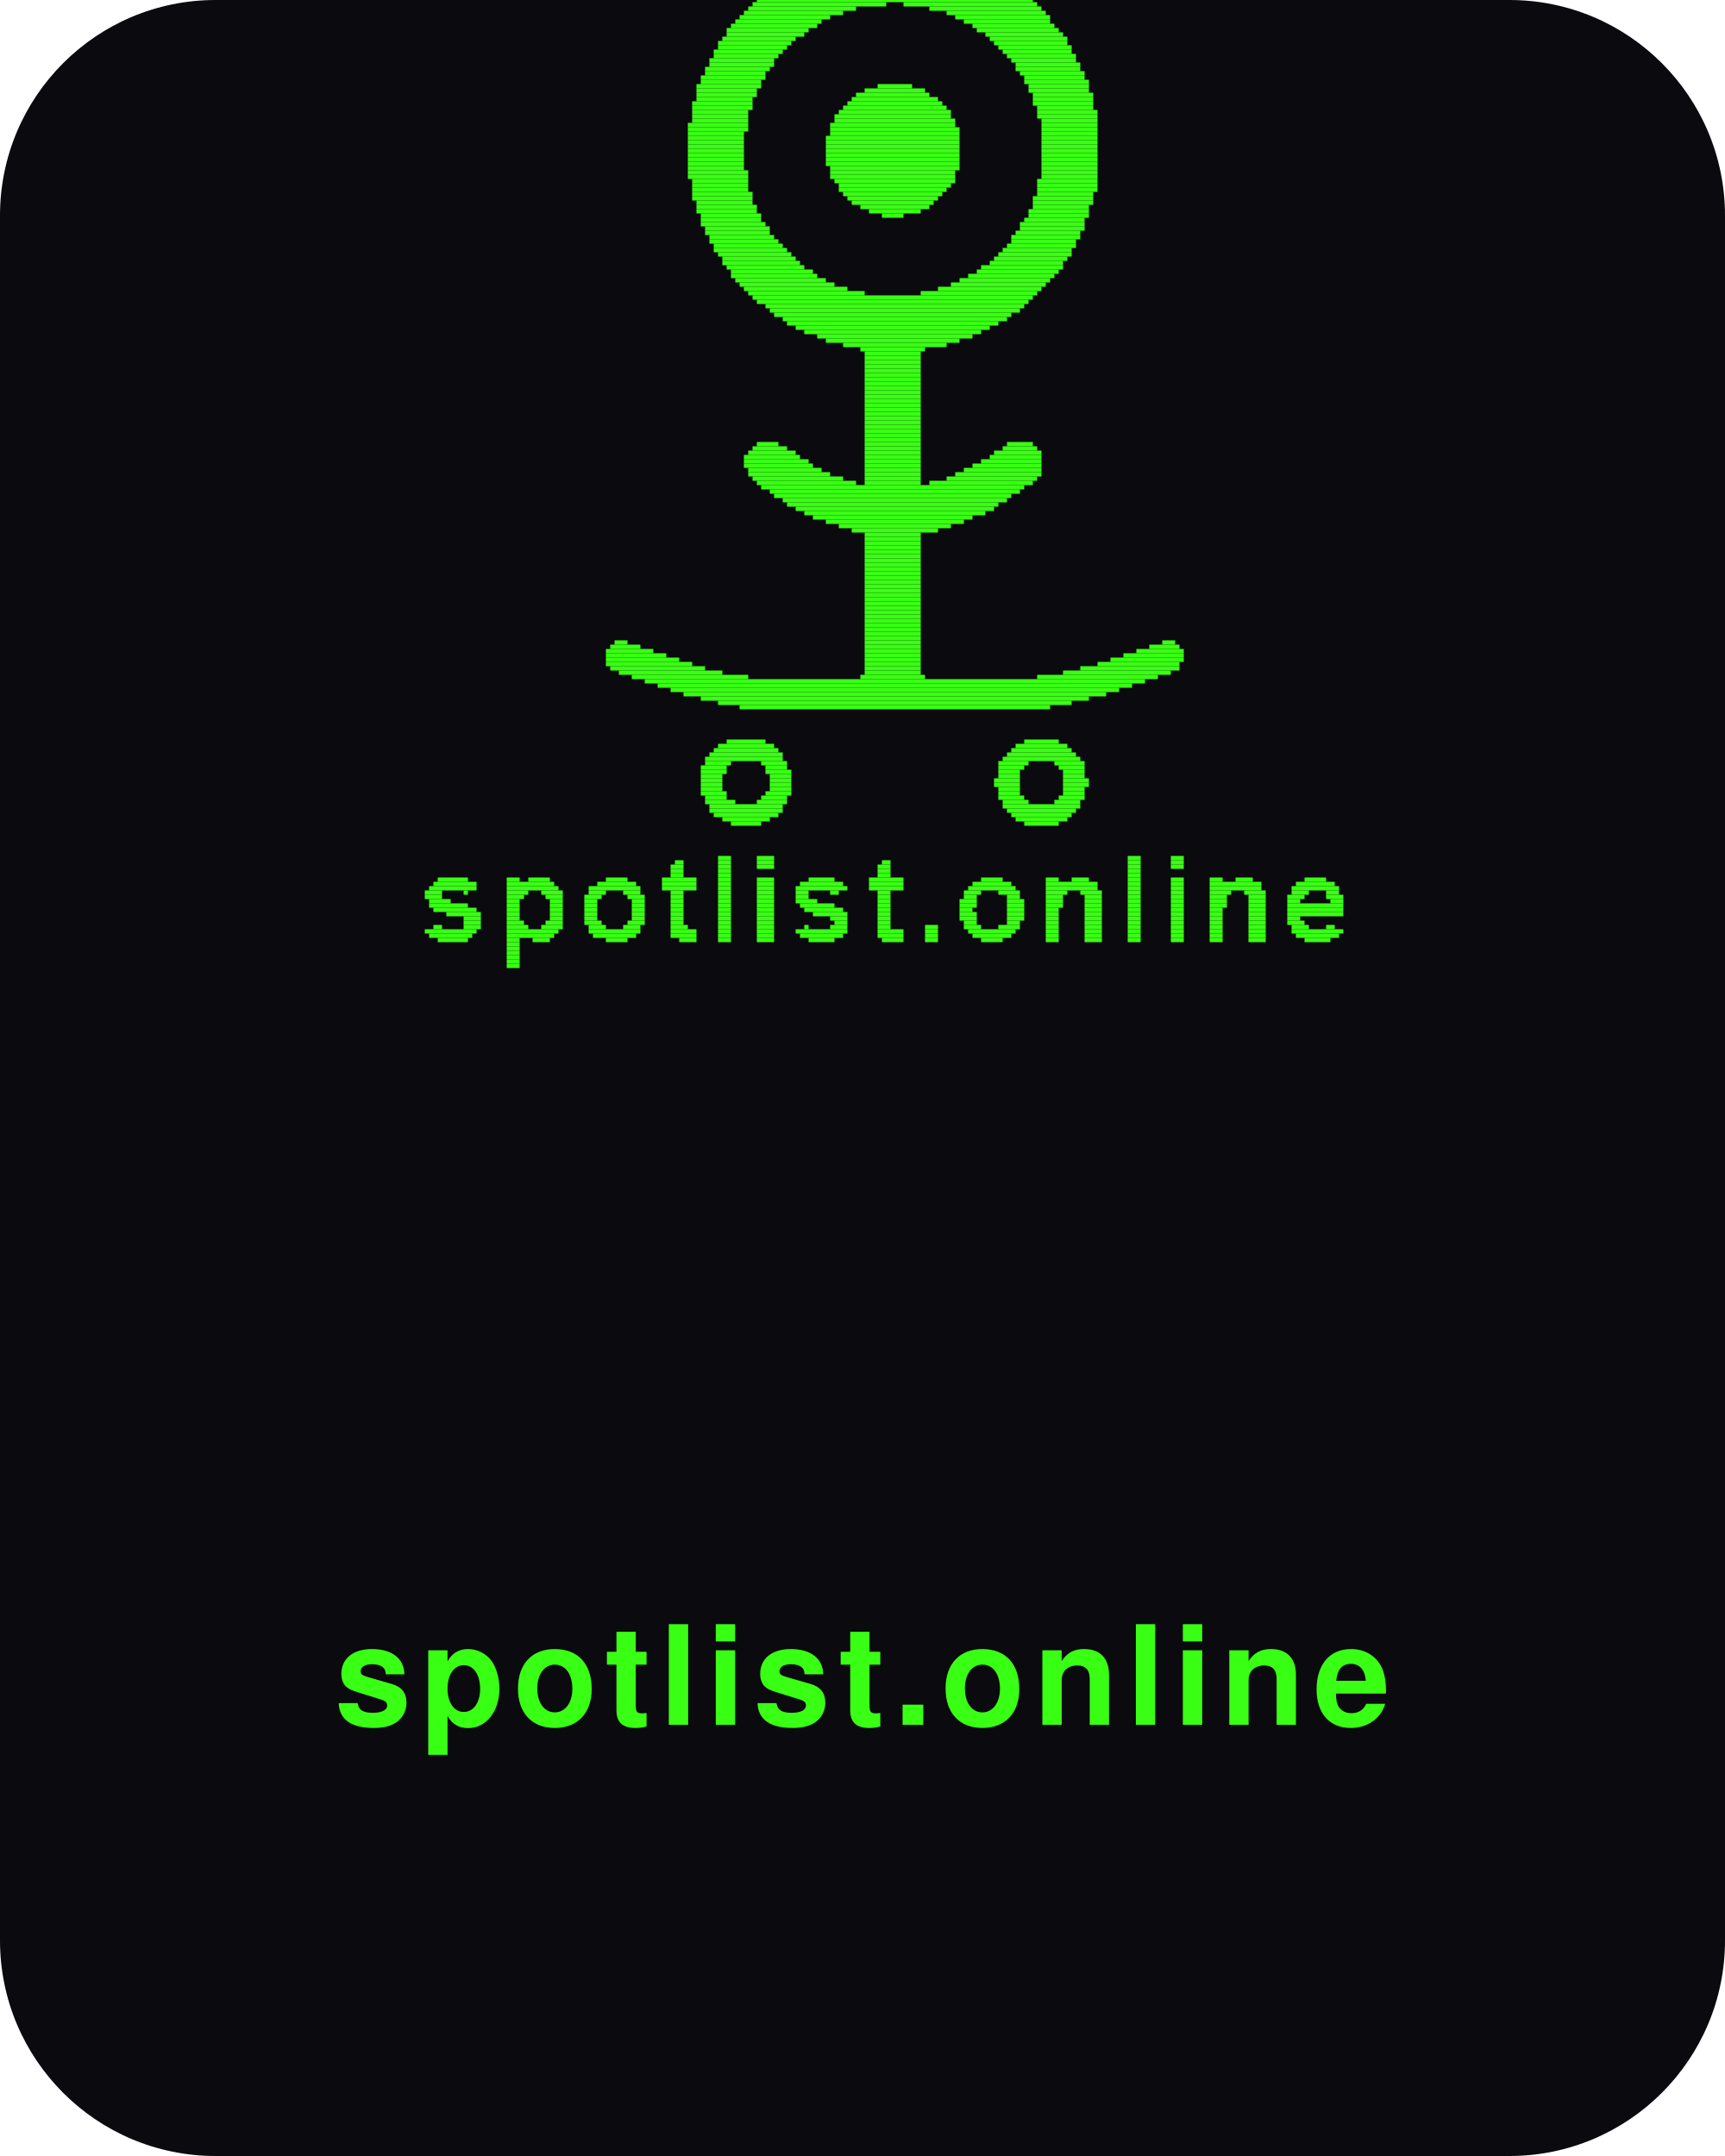
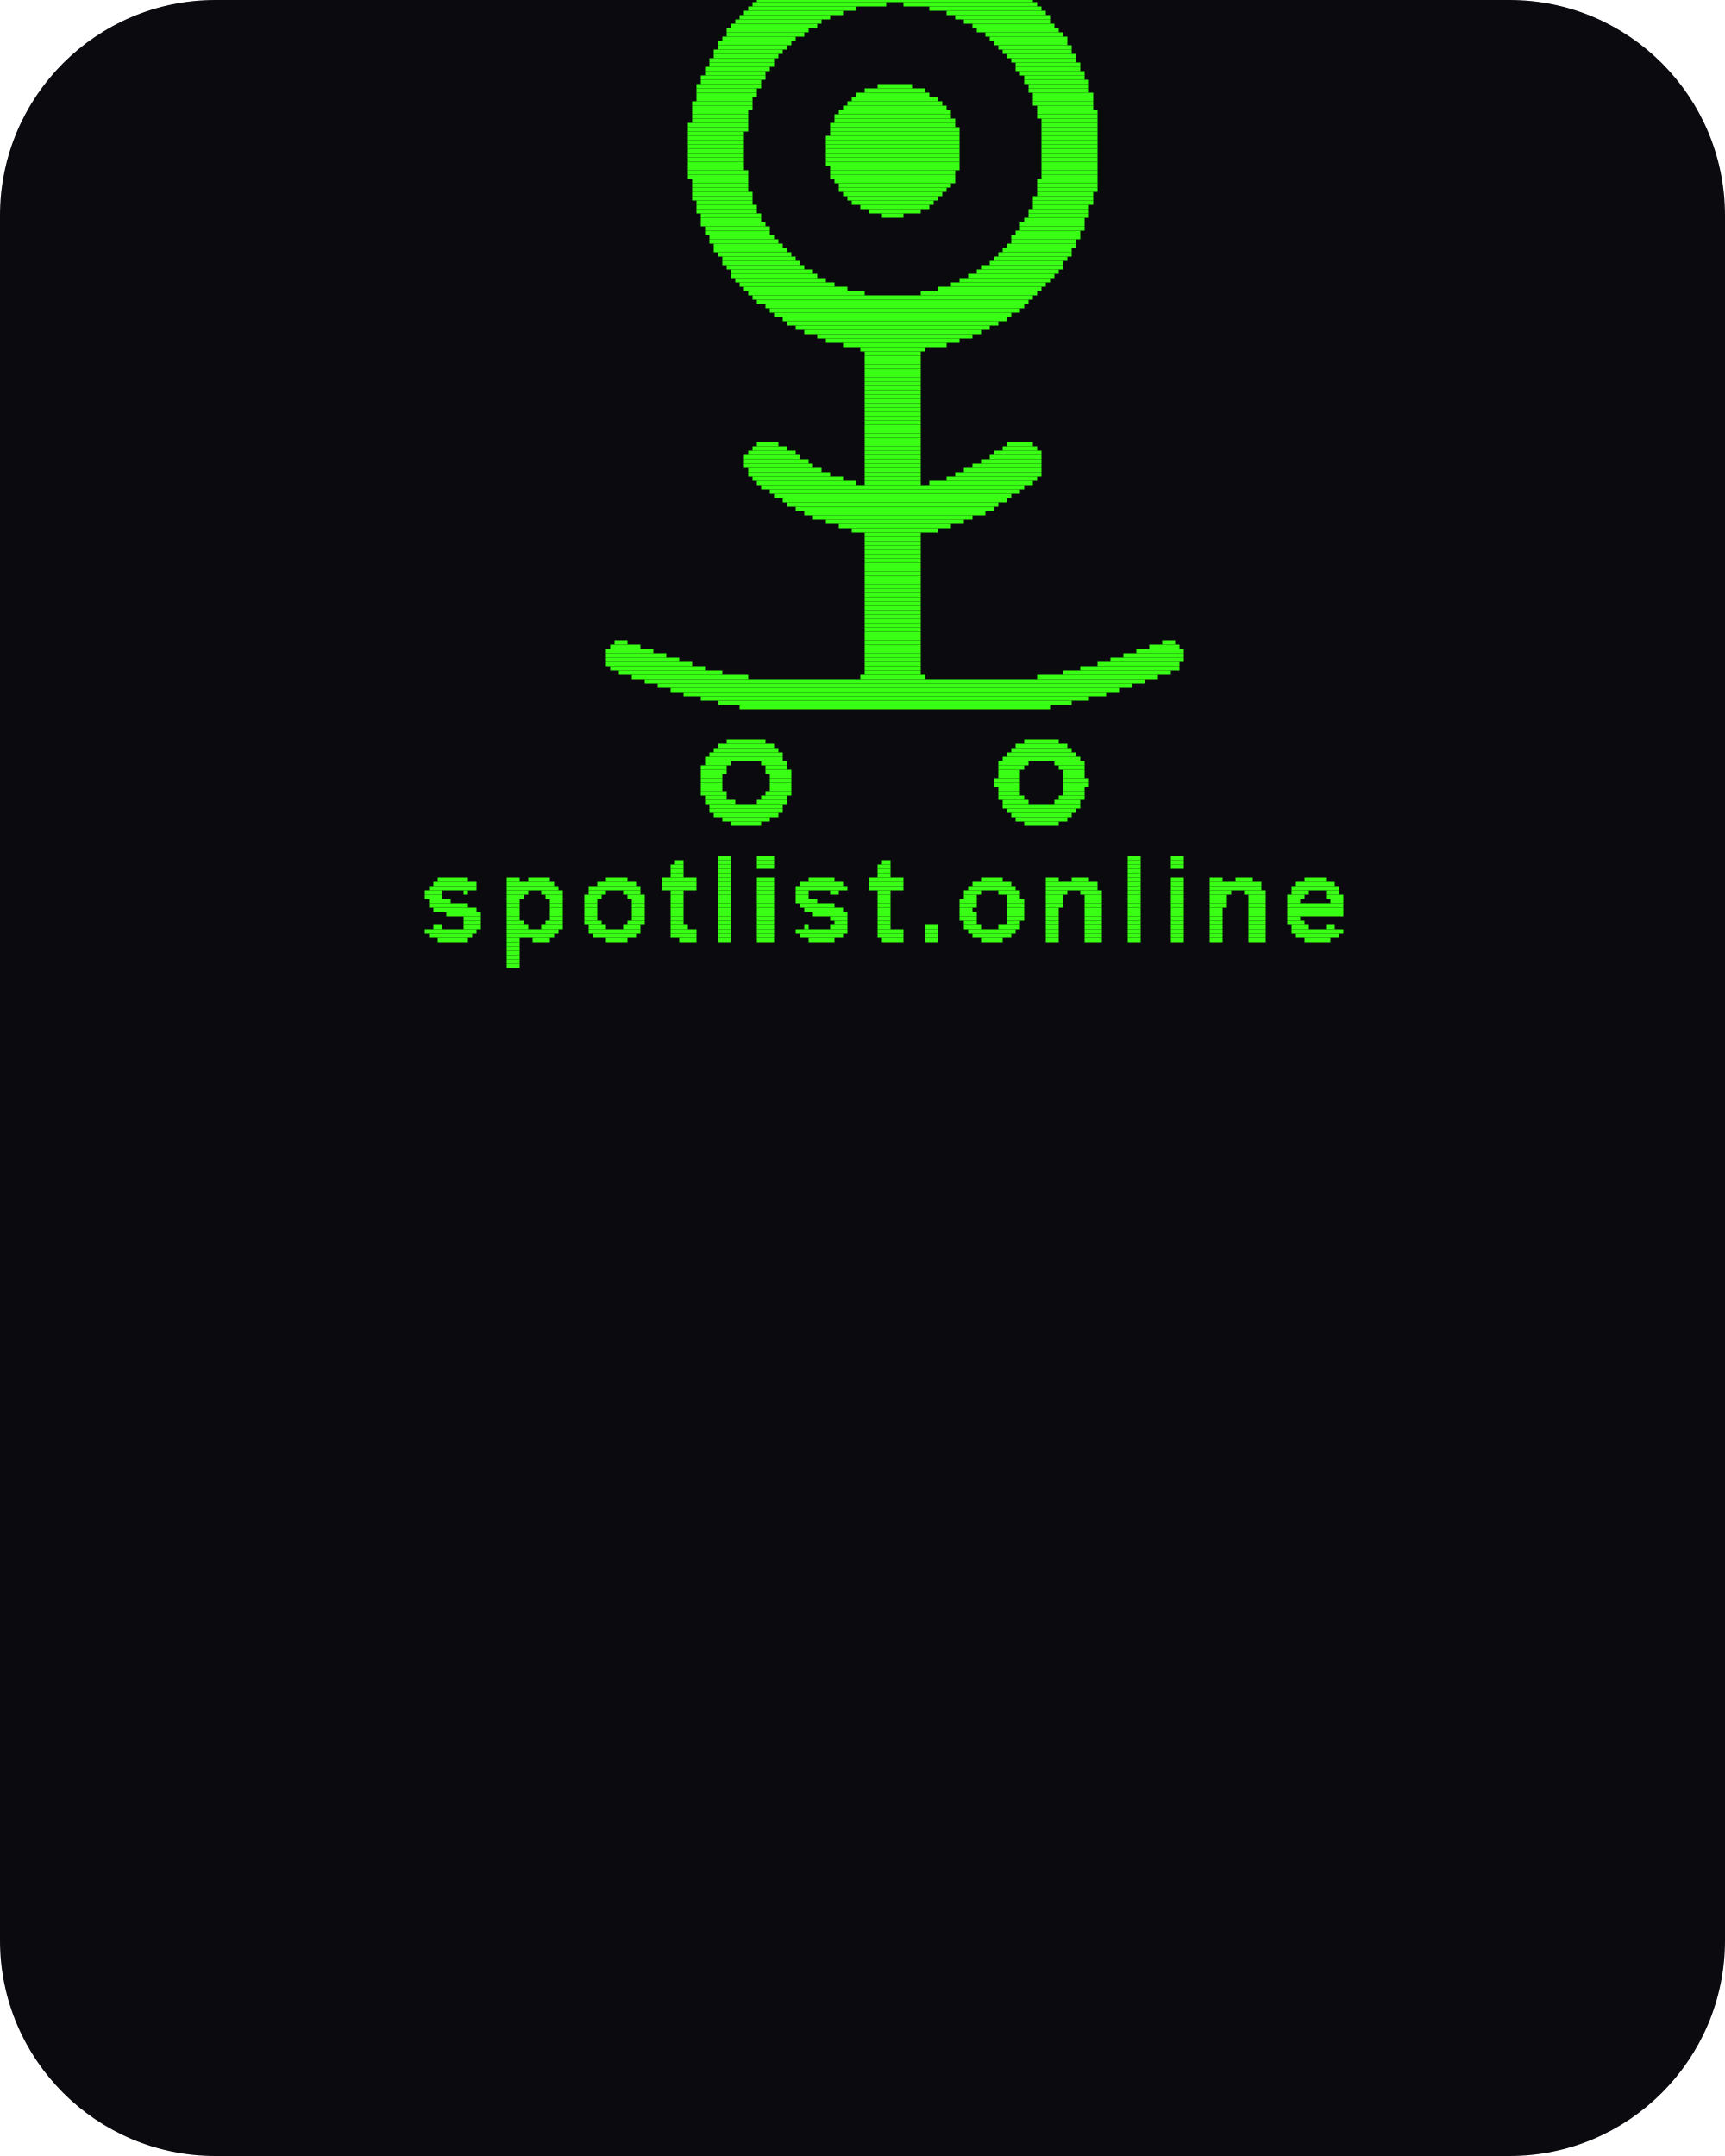
<svg xmlns="http://www.w3.org/2000/svg" width="800" height="1000" viewBox="0 0 800 1000">
  <rect width="800" height="1000" rx="100" fill="#0a0a0f" />
  <rect x="395" y="-23" width="38" height="2" fill="#39ff14" />
  <rect x="387" y="-21" width="54" height="2" fill="#39ff14" />
  <rect x="381" y="-19" width="66" height="2" fill="#39ff14" />
  <rect x="377" y="-17" width="76" height="2" fill="#39ff14" />
  <rect x="371" y="-15" width="86" height="2" fill="#39ff14" />
  <rect x="367" y="-13" width="94" height="2" fill="#39ff14" />
  <rect x="365" y="-11" width="100" height="2" fill="#39ff14" />
  <rect x="361" y="-9" width="106" height="2" fill="#39ff14" />
  <rect x="359" y="-7" width="112" height="2" fill="#39ff14" />
  <rect x="355" y="-5" width="118" height="2" fill="#39ff14" />
  <rect x="353" y="-3" width="122" height="2" fill="#39ff14" />
  <rect x="351" y="-1" width="128" height="2" fill="#39ff14" />
  <rect x="349" y="1" width="62" height="2" fill="#39ff14" />
  <rect x="419" y="1" width="62" height="2" fill="#39ff14" />
  <rect x="347" y="3" width="50" height="2" fill="#39ff14" />
  <rect x="431" y="3" width="52" height="2" fill="#39ff14" />
  <rect x="345" y="5" width="46" height="2" fill="#39ff14" />
  <rect x="439" y="5" width="46" height="2" fill="#39ff14" />
  <rect x="343" y="7" width="42" height="2" fill="#39ff14" />
  <rect x="443" y="7" width="44" height="2" fill="#39ff14" />
  <rect x="341" y="9" width="40" height="2" fill="#39ff14" />
  <rect x="447" y="9" width="40" height="2" fill="#39ff14" />
  <rect x="339" y="11" width="40" height="2" fill="#39ff14" />
  <rect x="451" y="11" width="38" height="2" fill="#39ff14" />
  <rect x="337" y="13" width="38" height="2" fill="#39ff14" />
  <rect x="453" y="13" width="38" height="2" fill="#39ff14" />
  <rect x="337" y="15" width="36" height="2" fill="#39ff14" />
  <rect x="457" y="15" width="36" height="2" fill="#39ff14" />
  <rect x="335" y="17" width="34" height="2" fill="#39ff14" />
  <rect x="459" y="17" width="36" height="2" fill="#39ff14" />
  <rect x="333" y="19" width="34" height="2" fill="#39ff14" />
  <rect x="461" y="19" width="34" height="2" fill="#39ff14" />
  <rect x="333" y="21" width="32" height="2" fill="#39ff14" />
  <rect x="463" y="21" width="34" height="2" fill="#39ff14" />
  <rect x="331" y="23" width="32" height="2" fill="#39ff14" />
  <rect x="465" y="23" width="32" height="2" fill="#39ff14" />
  <rect x="331" y="25" width="30" height="2" fill="#39ff14" />
  <rect x="467" y="25" width="32" height="2" fill="#39ff14" />
  <rect x="329" y="27" width="30" height="2" fill="#39ff14" />
  <rect x="469" y="27" width="30" height="2" fill="#39ff14" />
  <rect x="329" y="29" width="30" height="2" fill="#39ff14" />
  <rect x="471" y="29" width="30" height="2" fill="#39ff14" />
  <rect x="327" y="31" width="30" height="2" fill="#39ff14" />
  <rect x="471" y="31" width="30" height="2" fill="#39ff14" />
  <rect x="327" y="33" width="28" height="2" fill="#39ff14" />
  <rect x="473" y="33" width="30" height="2" fill="#39ff14" />
  <rect x="325" y="35" width="30" height="2" fill="#39ff14" />
  <rect x="475" y="35" width="28" height="2" fill="#39ff14" />
  <rect x="325" y="37" width="28" height="2" fill="#39ff14" />
  <rect x="475" y="37" width="30" height="2" fill="#39ff14" />
  <rect x="323" y="39" width="30" height="2" fill="#39ff14" />
  <rect x="407" y="39" width="16" height="2" fill="#39ff14" />
  <rect x="477" y="39" width="28" height="2" fill="#39ff14" />
  <rect x="323" y="41" width="28" height="2" fill="#39ff14" />
  <rect x="401" y="41" width="28" height="2" fill="#39ff14" />
  <rect x="477" y="41" width="28" height="2" fill="#39ff14" />
  <rect x="323" y="43" width="28" height="2" fill="#39ff14" />
  <rect x="397" y="43" width="34" height="2" fill="#39ff14" />
  <rect x="479" y="43" width="28" height="2" fill="#39ff14" />
  <rect x="323" y="45" width="26" height="2" fill="#39ff14" />
  <rect x="395" y="45" width="40" height="2" fill="#39ff14" />
  <rect x="479" y="45" width="28" height="2" fill="#39ff14" />
  <rect x="321" y="47" width="28" height="2" fill="#39ff14" />
  <rect x="393" y="47" width="44" height="2" fill="#39ff14" />
  <rect x="479" y="47" width="28" height="2" fill="#39ff14" />
  <rect x="321" y="49" width="28" height="2" fill="#39ff14" />
  <rect x="391" y="49" width="48" height="2" fill="#39ff14" />
  <rect x="481" y="49" width="26" height="2" fill="#39ff14" />
  <rect x="321" y="51" width="26" height="2" fill="#39ff14" />
  <rect x="389" y="51" width="52" height="2" fill="#39ff14" />
  <rect x="481" y="51" width="28" height="2" fill="#39ff14" />
  <rect x="321" y="53" width="26" height="2" fill="#39ff14" />
  <rect x="387" y="53" width="54" height="2" fill="#39ff14" />
  <rect x="481" y="53" width="28" height="2" fill="#39ff14" />
  <rect x="321" y="55" width="26" height="2" fill="#39ff14" />
  <rect x="387" y="55" width="56" height="2" fill="#39ff14" />
  <rect x="483" y="55" width="26" height="2" fill="#39ff14" />
  <rect x="319" y="57" width="28" height="2" fill="#39ff14" />
  <rect x="385" y="57" width="58" height="2" fill="#39ff14" />
  <rect x="483" y="57" width="26" height="2" fill="#39ff14" />
  <rect x="319" y="59" width="28" height="2" fill="#39ff14" />
  <rect x="385" y="59" width="60" height="2" fill="#39ff14" />
  <rect x="483" y="59" width="26" height="2" fill="#39ff14" />
  <rect x="319" y="61" width="26" height="2" fill="#39ff14" />
  <rect x="385" y="61" width="60" height="2" fill="#39ff14" />
  <rect x="483" y="61" width="26" height="2" fill="#39ff14" />
  <rect x="319" y="63" width="26" height="2" fill="#39ff14" />
  <rect x="383" y="63" width="62" height="2" fill="#39ff14" />
  <rect x="483" y="63" width="26" height="2" fill="#39ff14" />
  <rect x="319" y="65" width="26" height="2" fill="#39ff14" />
  <rect x="383" y="65" width="62" height="2" fill="#39ff14" />
  <rect x="483" y="65" width="26" height="2" fill="#39ff14" />
  <rect x="319" y="67" width="26" height="2" fill="#39ff14" />
  <rect x="383" y="67" width="62" height="2" fill="#39ff14" />
  <rect x="483" y="67" width="26" height="2" fill="#39ff14" />
  <rect x="319" y="69" width="26" height="2" fill="#39ff14" />
  <rect x="383" y="69" width="62" height="2" fill="#39ff14" />
  <rect x="483" y="69" width="26" height="2" fill="#39ff14" />
  <rect x="319" y="71" width="26" height="2" fill="#39ff14" />
  <rect x="383" y="71" width="62" height="2" fill="#39ff14" />
  <rect x="483" y="71" width="26" height="2" fill="#39ff14" />
  <rect x="319" y="73" width="26" height="2" fill="#39ff14" />
  <rect x="383" y="73" width="62" height="2" fill="#39ff14" />
  <rect x="483" y="73" width="26" height="2" fill="#39ff14" />
  <rect x="319" y="75" width="26" height="2" fill="#39ff14" />
  <rect x="383" y="75" width="62" height="2" fill="#39ff14" />
  <rect x="483" y="75" width="26" height="2" fill="#39ff14" />
  <rect x="319" y="77" width="26" height="2" fill="#39ff14" />
  <rect x="385" y="77" width="60" height="2" fill="#39ff14" />
  <rect x="483" y="77" width="26" height="2" fill="#39ff14" />
  <rect x="319" y="79" width="28" height="2" fill="#39ff14" />
  <rect x="385" y="79" width="58" height="2" fill="#39ff14" />
  <rect x="483" y="79" width="26" height="2" fill="#39ff14" />
  <rect x="319" y="81" width="28" height="2" fill="#39ff14" />
  <rect x="385" y="81" width="58" height="2" fill="#39ff14" />
  <rect x="483" y="81" width="26" height="2" fill="#39ff14" />
  <rect x="321" y="83" width="26" height="2" fill="#39ff14" />
  <rect x="387" y="83" width="56" height="2" fill="#39ff14" />
  <rect x="481" y="83" width="28" height="2" fill="#39ff14" />
  <rect x="321" y="85" width="26" height="2" fill="#39ff14" />
  <rect x="389" y="85" width="52" height="2" fill="#39ff14" />
  <rect x="481" y="85" width="28" height="2" fill="#39ff14" />
  <rect x="321" y="87" width="26" height="2" fill="#39ff14" />
  <rect x="389" y="87" width="50" height="2" fill="#39ff14" />
  <rect x="481" y="87" width="28" height="2" fill="#39ff14" />
  <rect x="321" y="89" width="28" height="2" fill="#39ff14" />
  <rect x="391" y="89" width="46" height="2" fill="#39ff14" />
  <rect x="481" y="89" width="26" height="2" fill="#39ff14" />
  <rect x="321" y="91" width="28" height="2" fill="#39ff14" />
  <rect x="393" y="91" width="42" height="2" fill="#39ff14" />
  <rect x="479" y="91" width="28" height="2" fill="#39ff14" />
  <rect x="323" y="93" width="26" height="2" fill="#39ff14" />
  <rect x="395" y="93" width="38" height="2" fill="#39ff14" />
  <rect x="479" y="93" width="28" height="2" fill="#39ff14" />
  <rect x="323" y="95" width="28" height="2" fill="#39ff14" />
  <rect x="399" y="95" width="32" height="2" fill="#39ff14" />
  <rect x="479" y="95" width="26" height="2" fill="#39ff14" />
  <rect x="323" y="97" width="28" height="2" fill="#39ff14" />
  <rect x="403" y="97" width="24" height="2" fill="#39ff14" />
  <rect x="477" y="97" width="28" height="2" fill="#39ff14" />
  <rect x="325" y="99" width="28" height="2" fill="#39ff14" />
  <rect x="409" y="99" width="10" height="2" fill="#39ff14" />
  <rect x="477" y="99" width="28" height="2" fill="#39ff14" />
  <rect x="325" y="101" width="28" height="2" fill="#39ff14" />
  <rect x="475" y="101" width="28" height="2" fill="#39ff14" />
  <rect x="325" y="103" width="30" height="2" fill="#39ff14" />
  <rect x="473" y="103" width="30" height="2" fill="#39ff14" />
  <rect x="327" y="105" width="30" height="2" fill="#39ff14" />
  <rect x="473" y="105" width="30" height="2" fill="#39ff14" />
  <rect x="327" y="107" width="30" height="2" fill="#39ff14" />
  <rect x="471" y="107" width="30" height="2" fill="#39ff14" />
  <rect x="329" y="109" width="30" height="2" fill="#39ff14" />
  <rect x="469" y="109" width="32" height="2" fill="#39ff14" />
  <rect x="329" y="111" width="32" height="2" fill="#39ff14" />
  <rect x="469" y="111" width="30" height="2" fill="#39ff14" />
  <rect x="331" y="113" width="32" height="2" fill="#39ff14" />
  <rect x="467" y="113" width="32" height="2" fill="#39ff14" />
  <rect x="331" y="115" width="34" height="2" fill="#39ff14" />
  <rect x="465" y="115" width="32" height="2" fill="#39ff14" />
  <rect x="333" y="117" width="34" height="2" fill="#39ff14" />
  <rect x="463" y="117" width="34" height="2" fill="#39ff14" />
  <rect x="335" y="119" width="34" height="2" fill="#39ff14" />
  <rect x="461" y="119" width="34" height="2" fill="#39ff14" />
  <rect x="335" y="121" width="36" height="2" fill="#39ff14" />
  <rect x="459" y="121" width="34" height="2" fill="#39ff14" />
  <rect x="337" y="123" width="36" height="2" fill="#39ff14" />
  <rect x="455" y="123" width="38" height="2" fill="#39ff14" />
  <rect x="339" y="125" width="38" height="2" fill="#39ff14" />
  <rect x="453" y="125" width="38" height="2" fill="#39ff14" />
  <rect x="339" y="127" width="40" height="2" fill="#39ff14" />
  <rect x="449" y="127" width="40" height="2" fill="#39ff14" />
  <rect x="341" y="129" width="42" height="2" fill="#39ff14" />
  <rect x="445" y="129" width="42" height="2" fill="#39ff14" />
  <rect x="343" y="131" width="44" height="2" fill="#39ff14" />
  <rect x="441" y="131" width="44" height="2" fill="#39ff14" />
  <rect x="345" y="133" width="48" height="2" fill="#39ff14" />
  <rect x="435" y="133" width="48" height="2" fill="#39ff14" />
  <rect x="347" y="135" width="54" height="2" fill="#39ff14" />
  <rect x="427" y="135" width="54" height="2" fill="#39ff14" />
  <rect x="349" y="137" width="130" height="2" fill="#39ff14" />
  <rect x="351" y="139" width="126" height="2" fill="#39ff14" />
  <rect x="355" y="141" width="120" height="2" fill="#39ff14" />
  <rect x="357" y="143" width="116" height="2" fill="#39ff14" />
  <rect x="359" y="145" width="110" height="2" fill="#39ff14" />
  <rect x="363" y="147" width="104" height="2" fill="#39ff14" />
  <rect x="365" y="149" width="98" height="2" fill="#39ff14" />
  <rect x="369" y="151" width="90" height="2" fill="#39ff14" />
  <rect x="373" y="153" width="82" height="2" fill="#39ff14" />
  <rect x="379" y="155" width="72" height="2" fill="#39ff14" />
  <rect x="383" y="157" width="62" height="2" fill="#39ff14" />
  <rect x="391" y="159" width="48" height="2" fill="#39ff14" />
  <rect x="399" y="161" width="30" height="2" fill="#39ff14" />
  <rect x="401" y="163" width="26" height="2" fill="#39ff14" />
  <rect x="401" y="165" width="26" height="2" fill="#39ff14" />
  <rect x="401" y="167" width="26" height="2" fill="#39ff14" />
  <rect x="401" y="169" width="26" height="2" fill="#39ff14" />
  <rect x="401" y="171" width="26" height="2" fill="#39ff14" />
  <rect x="401" y="173" width="26" height="2" fill="#39ff14" />
  <rect x="401" y="175" width="26" height="2" fill="#39ff14" />
  <rect x="401" y="177" width="26" height="2" fill="#39ff14" />
  <rect x="401" y="179" width="26" height="2" fill="#39ff14" />
  <rect x="401" y="181" width="26" height="2" fill="#39ff14" />
  <rect x="401" y="183" width="26" height="2" fill="#39ff14" />
  <rect x="401" y="185" width="26" height="2" fill="#39ff14" />
  <rect x="401" y="187" width="26" height="2" fill="#39ff14" />
  <rect x="401" y="189" width="26" height="2" fill="#39ff14" />
  <rect x="401" y="191" width="26" height="2" fill="#39ff14" />
  <rect x="401" y="193" width="26" height="2" fill="#39ff14" />
  <rect x="401" y="195" width="26" height="2" fill="#39ff14" />
  <rect x="401" y="197" width="26" height="2" fill="#39ff14" />
  <rect x="401" y="199" width="26" height="2" fill="#39ff14" />
  <rect x="401" y="201" width="26" height="2" fill="#39ff14" />
  <rect x="401" y="203" width="26" height="2" fill="#39ff14" />
  <rect x="351" y="205" width="10" height="2" fill="#39ff14" />
  <rect x="401" y="205" width="26" height="2" fill="#39ff14" />
  <rect x="467" y="205" width="12" height="2" fill="#39ff14" />
  <rect x="349" y="207" width="16" height="2" fill="#39ff14" />
  <rect x="401" y="207" width="26" height="2" fill="#39ff14" />
  <rect x="465" y="207" width="16" height="2" fill="#39ff14" />
  <rect x="347" y="209" width="22" height="2" fill="#39ff14" />
  <rect x="401" y="209" width="26" height="2" fill="#39ff14" />
  <rect x="461" y="209" width="22" height="2" fill="#39ff14" />
  <rect x="345" y="211" width="26" height="2" fill="#39ff14" />
  <rect x="401" y="211" width="26" height="2" fill="#39ff14" />
  <rect x="459" y="211" width="24" height="2" fill="#39ff14" />
  <rect x="345" y="213" width="30" height="2" fill="#39ff14" />
  <rect x="401" y="213" width="26" height="2" fill="#39ff14" />
  <rect x="455" y="213" width="28" height="2" fill="#39ff14" />
  <rect x="345" y="215" width="32" height="2" fill="#39ff14" />
  <rect x="401" y="215" width="26" height="2" fill="#39ff14" />
  <rect x="451" y="215" width="32" height="2" fill="#39ff14" />
  <rect x="347" y="217" width="34" height="2" fill="#39ff14" />
  <rect x="401" y="217" width="26" height="2" fill="#39ff14" />
  <rect x="447" y="217" width="36" height="2" fill="#39ff14" />
  <rect x="347" y="219" width="38" height="2" fill="#39ff14" />
  <rect x="401" y="219" width="26" height="2" fill="#39ff14" />
  <rect x="443" y="219" width="40" height="2" fill="#39ff14" />
  <rect x="349" y="221" width="42" height="2" fill="#39ff14" />
  <rect x="401" y="221" width="26" height="2" fill="#39ff14" />
  <rect x="439" y="221" width="42" height="2" fill="#39ff14" />
  <rect x="351" y="223" width="46" height="2" fill="#39ff14" />
  <rect x="401" y="223" width="26" height="2" fill="#39ff14" />
  <rect x="431" y="223" width="48" height="2" fill="#39ff14" />
  <rect x="353" y="225" width="122" height="2" fill="#39ff14" />
  <rect x="357" y="227" width="116" height="2" fill="#39ff14" />
  <rect x="359" y="229" width="110" height="2" fill="#39ff14" />
  <rect x="363" y="231" width="104" height="2" fill="#39ff14" />
  <rect x="365" y="233" width="98" height="2" fill="#39ff14" />
  <rect x="369" y="235" width="92" height="2" fill="#39ff14" />
  <rect x="373" y="237" width="84" height="2" fill="#39ff14" />
  <rect x="377" y="239" width="74" height="2" fill="#39ff14" />
  <rect x="383" y="241" width="64" height="2" fill="#39ff14" />
  <rect x="389" y="243" width="52" height="2" fill="#39ff14" />
  <rect x="395" y="245" width="40" height="2" fill="#39ff14" />
  <rect x="401" y="247" width="26" height="2" fill="#39ff14" />
  <rect x="401" y="249" width="26" height="2" fill="#39ff14" />
  <rect x="401" y="251" width="26" height="2" fill="#39ff14" />
  <rect x="401" y="253" width="26" height="2" fill="#39ff14" />
  <rect x="401" y="255" width="26" height="2" fill="#39ff14" />
  <rect x="401" y="257" width="26" height="2" fill="#39ff14" />
  <rect x="401" y="259" width="26" height="2" fill="#39ff14" />
  <rect x="401" y="261" width="26" height="2" fill="#39ff14" />
  <rect x="401" y="263" width="26" height="2" fill="#39ff14" />
  <rect x="401" y="265" width="26" height="2" fill="#39ff14" />
  <rect x="401" y="267" width="26" height="2" fill="#39ff14" />
  <rect x="401" y="269" width="26" height="2" fill="#39ff14" />
  <rect x="401" y="271" width="26" height="2" fill="#39ff14" />
  <rect x="401" y="273" width="26" height="2" fill="#39ff14" />
  <rect x="401" y="275" width="26" height="2" fill="#39ff14" />
  <rect x="401" y="277" width="26" height="2" fill="#39ff14" />
  <rect x="401" y="279" width="26" height="2" fill="#39ff14" />
  <rect x="401" y="281" width="26" height="2" fill="#39ff14" />
  <rect x="401" y="283" width="26" height="2" fill="#39ff14" />
  <rect x="401" y="285" width="26" height="2" fill="#39ff14" />
  <rect x="401" y="287" width="26" height="2" fill="#39ff14" />
  <rect x="401" y="289" width="26" height="2" fill="#39ff14" />
  <rect x="401" y="291" width="26" height="2" fill="#39ff14" />
  <rect x="401" y="293" width="26" height="2" fill="#39ff14" />
  <rect x="401" y="295" width="26" height="2" fill="#39ff14" />
  <rect x="285" y="297" width="6" height="2" fill="#39ff14" />
  <rect x="401" y="297" width="26" height="2" fill="#39ff14" />
  <rect x="539" y="297" width="6" height="2" fill="#39ff14" />
  <rect x="283" y="299" width="14" height="2" fill="#39ff14" />
  <rect x="401" y="299" width="26" height="2" fill="#39ff14" />
  <rect x="533" y="299" width="14" height="2" fill="#39ff14" />
  <rect x="281" y="301" width="22" height="2" fill="#39ff14" />
  <rect x="401" y="301" width="26" height="2" fill="#39ff14" />
  <rect x="527" y="301" width="22" height="2" fill="#39ff14" />
  <rect x="281" y="303" width="28" height="2" fill="#39ff14" />
  <rect x="401" y="303" width="26" height="2" fill="#39ff14" />
  <rect x="521" y="303" width="28" height="2" fill="#39ff14" />
  <rect x="281" y="305" width="34" height="2" fill="#39ff14" />
  <rect x="401" y="305" width="26" height="2" fill="#39ff14" />
  <rect x="515" y="305" width="34" height="2" fill="#39ff14" />
  <rect x="281" y="307" width="40" height="2" fill="#39ff14" />
  <rect x="401" y="307" width="26" height="2" fill="#39ff14" />
  <rect x="509" y="307" width="38" height="2" fill="#39ff14" />
  <rect x="283" y="309" width="44" height="2" fill="#39ff14" />
  <rect x="401" y="309" width="26" height="2" fill="#39ff14" />
  <rect x="501" y="309" width="46" height="2" fill="#39ff14" />
  <rect x="287" y="311" width="48" height="2" fill="#39ff14" />
  <rect x="401" y="311" width="26" height="2" fill="#39ff14" />
  <rect x="493" y="311" width="50" height="2" fill="#39ff14" />
  <rect x="293" y="313" width="54" height="2" fill="#39ff14" />
  <rect x="399" y="313" width="30" height="2" fill="#39ff14" />
  <rect x="481" y="313" width="56" height="2" fill="#39ff14" />
  <rect x="299" y="315" width="232" height="2" fill="#39ff14" />
  <rect x="305" y="317" width="220" height="2" fill="#39ff14" />
  <rect x="311" y="319" width="208" height="2" fill="#39ff14" />
  <rect x="317" y="321" width="196" height="2" fill="#39ff14" />
  <rect x="325" y="323" width="180" height="2" fill="#39ff14" />
  <rect x="333" y="325" width="164" height="2" fill="#39ff14" />
  <rect x="343" y="327" width="144" height="2" fill="#39ff14" />
  <rect x="337" y="343" width="18" height="2" fill="#39ff14" />
  <rect x="475" y="343" width="16" height="2" fill="#39ff14" />
  <rect x="333" y="345" width="26" height="2" fill="#39ff14" />
  <rect x="471" y="345" width="24" height="2" fill="#39ff14" />
  <rect x="331" y="347" width="30" height="2" fill="#39ff14" />
  <rect x="469" y="347" width="28" height="2" fill="#39ff14" />
  <rect x="329" y="349" width="34" height="2" fill="#39ff14" />
  <rect x="467" y="349" width="32" height="2" fill="#39ff14" />
  <rect x="327" y="351" width="36" height="2" fill="#39ff14" />
  <rect x="465" y="351" width="36" height="2" fill="#39ff14" />
  <rect x="327" y="353" width="12" height="2" fill="#39ff14" />
  <rect x="353" y="353" width="12" height="2" fill="#39ff14" />
  <rect x="463" y="353" width="14" height="2" fill="#39ff14" />
  <rect x="489" y="353" width="14" height="2" fill="#39ff14" />
  <rect x="325" y="355" width="12" height="2" fill="#39ff14" />
  <rect x="355" y="355" width="10" height="2" fill="#39ff14" />
  <rect x="463" y="355" width="12" height="2" fill="#39ff14" />
  <rect x="491" y="355" width="12" height="2" fill="#39ff14" />
  <rect x="325" y="357" width="12" height="2" fill="#39ff14" />
  <rect x="355" y="357" width="12" height="2" fill="#39ff14" />
  <rect x="463" y="357" width="10" height="2" fill="#39ff14" />
  <rect x="493" y="357" width="10" height="2" fill="#39ff14" />
  <rect x="325" y="359" width="10" height="2" fill="#39ff14" />
  <rect x="357" y="359" width="10" height="2" fill="#39ff14" />
  <rect x="463" y="359" width="10" height="2" fill="#39ff14" />
  <rect x="493" y="359" width="10" height="2" fill="#39ff14" />
  <rect x="325" y="361" width="10" height="2" fill="#39ff14" />
  <rect x="357" y="361" width="10" height="2" fill="#39ff14" />
  <rect x="461" y="361" width="12" height="2" fill="#39ff14" />
  <rect x="493" y="361" width="12" height="2" fill="#39ff14" />
  <rect x="325" y="363" width="10" height="2" fill="#39ff14" />
  <rect x="357" y="363" width="10" height="2" fill="#39ff14" />
  <rect x="461" y="363" width="12" height="2" fill="#39ff14" />
  <rect x="493" y="363" width="12" height="2" fill="#39ff14" />
  <rect x="325" y="365" width="10" height="2" fill="#39ff14" />
  <rect x="357" y="365" width="10" height="2" fill="#39ff14" />
  <rect x="463" y="365" width="10" height="2" fill="#39ff14" />
  <rect x="493" y="365" width="10" height="2" fill="#39ff14" />
  <rect x="325" y="367" width="12" height="2" fill="#39ff14" />
  <rect x="355" y="367" width="12" height="2" fill="#39ff14" />
  <rect x="463" y="367" width="10" height="2" fill="#39ff14" />
  <rect x="493" y="367" width="10" height="2" fill="#39ff14" />
  <rect x="327" y="369" width="10" height="2" fill="#39ff14" />
  <rect x="353" y="369" width="12" height="2" fill="#39ff14" />
  <rect x="463" y="369" width="12" height="2" fill="#39ff14" />
  <rect x="491" y="369" width="12" height="2" fill="#39ff14" />
  <rect x="327" y="371" width="14" height="2" fill="#39ff14" />
  <rect x="351" y="371" width="14" height="2" fill="#39ff14" />
  <rect x="465" y="371" width="12" height="2" fill="#39ff14" />
  <rect x="489" y="371" width="12" height="2" fill="#39ff14" />
  <rect x="329" y="373" width="34" height="2" fill="#39ff14" />
  <rect x="465" y="373" width="36" height="2" fill="#39ff14" />
  <rect x="329" y="375" width="34" height="2" fill="#39ff14" />
  <rect x="467" y="375" width="32" height="2" fill="#39ff14" />
  <rect x="331" y="377" width="30" height="2" fill="#39ff14" />
  <rect x="469" y="377" width="28" height="2" fill="#39ff14" />
  <rect x="335" y="379" width="22" height="2" fill="#39ff14" />
  <rect x="471" y="379" width="24" height="2" fill="#39ff14" />
  <rect x="339" y="381" width="14" height="2" fill="#39ff14" />
  <rect x="475" y="381" width="16" height="2" fill="#39ff14" />
  <rect x="333" y="397" width="6" height="2" fill="#39ff14" />
  <rect x="351" y="397" width="8" height="2" fill="#39ff14" />
  <rect x="523" y="397" width="6" height="2" fill="#39ff14" />
  <rect x="543" y="397" width="6" height="2" fill="#39ff14" />
  <rect x="313" y="399" width="4" height="2" fill="#39ff14" />
  <rect x="333" y="399" width="6" height="2" fill="#39ff14" />
  <rect x="351" y="399" width="8" height="2" fill="#39ff14" />
  <rect x="409" y="399" width="4" height="2" fill="#39ff14" />
  <rect x="523" y="399" width="6" height="2" fill="#39ff14" />
  <rect x="543" y="399" width="6" height="2" fill="#39ff14" />
  <rect x="311" y="401" width="6" height="2" fill="#39ff14" />
  <rect x="333" y="401" width="6" height="2" fill="#39ff14" />
  <rect x="351" y="401" width="8" height="2" fill="#39ff14" />
  <rect x="407" y="401" width="6" height="2" fill="#39ff14" />
  <rect x="523" y="401" width="6" height="2" fill="#39ff14" />
  <rect x="543" y="401" width="6" height="2" fill="#39ff14" />
  <rect x="311" y="403" width="6" height="2" fill="#39ff14" />
  <rect x="333" y="403" width="6" height="2" fill="#39ff14" />
  <rect x="407" y="403" width="6" height="2" fill="#39ff14" />
  <rect x="523" y="403" width="6" height="2" fill="#39ff14" />
  <rect x="311" y="405" width="6" height="2" fill="#39ff14" />
  <rect x="333" y="405" width="6" height="2" fill="#39ff14" />
  <rect x="407" y="405" width="6" height="2" fill="#39ff14" />
  <rect x="523" y="405" width="6" height="2" fill="#39ff14" />
  <rect x="203" y="407" width="14" height="2" fill="#39ff14" />
  <rect x="235" y="407" width="6" height="2" fill="#39ff14" />
  <rect x="245" y="407" width="10" height="2" fill="#39ff14" />
  <rect x="281" y="407" width="10" height="2" fill="#39ff14" />
  <rect x="307" y="407" width="16" height="2" fill="#39ff14" />
  <rect x="333" y="407" width="6" height="2" fill="#39ff14" />
  <rect x="351" y="407" width="8" height="2" fill="#39ff14" />
  <rect x="375" y="407" width="12" height="2" fill="#39ff14" />
  <rect x="403" y="407" width="16" height="2" fill="#39ff14" />
  <rect x="455" y="407" width="10" height="2" fill="#39ff14" />
  <rect x="485" y="407" width="6" height="2" fill="#39ff14" />
  <rect x="497" y="407" width="8" height="2" fill="#39ff14" />
  <rect x="523" y="407" width="6" height="2" fill="#39ff14" />
  <rect x="543" y="407" width="6" height="2" fill="#39ff14" />
  <rect x="561" y="407" width="6" height="2" fill="#39ff14" />
  <rect x="573" y="407" width="8" height="2" fill="#39ff14" />
  <rect x="605" y="407" width="10" height="2" fill="#39ff14" />
  <rect x="201" y="409" width="20" height="2" fill="#39ff14" />
  <rect x="235" y="409" width="22" height="2" fill="#39ff14" />
  <rect x="277" y="409" width="18" height="2" fill="#39ff14" />
  <rect x="307" y="409" width="16" height="2" fill="#39ff14" />
  <rect x="333" y="409" width="6" height="2" fill="#39ff14" />
  <rect x="351" y="409" width="8" height="2" fill="#39ff14" />
  <rect x="371" y="409" width="20" height="2" fill="#39ff14" />
  <rect x="403" y="409" width="16" height="2" fill="#39ff14" />
  <rect x="451" y="409" width="18" height="2" fill="#39ff14" />
  <rect x="485" y="409" width="24" height="2" fill="#39ff14" />
  <rect x="523" y="409" width="6" height="2" fill="#39ff14" />
  <rect x="543" y="409" width="6" height="2" fill="#39ff14" />
  <rect x="561" y="409" width="24" height="2" fill="#39ff14" />
  <rect x="601" y="409" width="18" height="2" fill="#39ff14" />
  <rect x="199" y="411" width="22" height="2" fill="#39ff14" />
  <rect x="235" y="411" width="24" height="2" fill="#39ff14" />
  <rect x="273" y="411" width="24" height="2" fill="#39ff14" />
  <rect x="307" y="411" width="16" height="2" fill="#39ff14" />
  <rect x="333" y="411" width="6" height="2" fill="#39ff14" />
  <rect x="351" y="411" width="8" height="2" fill="#39ff14" />
  <rect x="369" y="411" width="24" height="2" fill="#39ff14" />
  <rect x="403" y="411" width="16" height="2" fill="#39ff14" />
  <rect x="449" y="411" width="22" height="2" fill="#39ff14" />
  <rect x="485" y="411" width="24" height="2" fill="#39ff14" />
  <rect x="523" y="411" width="6" height="2" fill="#39ff14" />
  <rect x="543" y="411" width="6" height="2" fill="#39ff14" />
  <rect x="561" y="411" width="24" height="2" fill="#39ff14" />
  <rect x="599" y="411" width="22" height="2" fill="#39ff14" />
  <rect x="197" y="413" width="8" height="2" fill="#39ff14" />
  <rect x="215" y="413" width="2" height="2" fill="#39ff14" />
  <rect x="235" y="413" width="10" height="2" fill="#39ff14" />
  <rect x="251" y="413" width="10" height="2" fill="#39ff14" />
  <rect x="273" y="413" width="8" height="2" fill="#39ff14" />
  <rect x="289" y="413" width="8" height="2" fill="#39ff14" />
  <rect x="311" y="413" width="6" height="2" fill="#39ff14" />
  <rect x="333" y="413" width="6" height="2" fill="#39ff14" />
  <rect x="351" y="413" width="8" height="2" fill="#39ff14" />
  <rect x="369" y="413" width="6" height="2" fill="#39ff14" />
  <rect x="385" y="413" width="4" height="2" fill="#39ff14" />
  <rect x="407" y="413" width="6" height="2" fill="#39ff14" />
  <rect x="447" y="413" width="8" height="2" fill="#39ff14" />
  <rect x="463" y="413" width="10" height="2" fill="#39ff14" />
  <rect x="485" y="413" width="10" height="2" fill="#39ff14" />
  <rect x="501" y="413" width="10" height="2" fill="#39ff14" />
  <rect x="523" y="413" width="6" height="2" fill="#39ff14" />
  <rect x="543" y="413" width="6" height="2" fill="#39ff14" />
  <rect x="561" y="413" width="10" height="2" fill="#39ff14" />
  <rect x="577" y="413" width="10" height="2" fill="#39ff14" />
  <rect x="599" y="413" width="8" height="2" fill="#39ff14" />
  <rect x="615" y="413" width="6" height="2" fill="#39ff14" />
  <rect x="197" y="415" width="8" height="2" fill="#39ff14" />
  <rect x="235" y="415" width="8" height="2" fill="#39ff14" />
  <rect x="253" y="415" width="8" height="2" fill="#39ff14" />
  <rect x="271" y="415" width="8" height="2" fill="#39ff14" />
  <rect x="291" y="415" width="8" height="2" fill="#39ff14" />
  <rect x="311" y="415" width="6" height="2" fill="#39ff14" />
  <rect x="333" y="415" width="6" height="2" fill="#39ff14" />
  <rect x="351" y="415" width="8" height="2" fill="#39ff14" />
  <rect x="369" y="415" width="6" height="2" fill="#39ff14" />
  <rect x="407" y="415" width="6" height="2" fill="#39ff14" />
  <rect x="447" y="415" width="6" height="2" fill="#39ff14" />
  <rect x="467" y="415" width="6" height="2" fill="#39ff14" />
  <rect x="485" y="415" width="8" height="2" fill="#39ff14" />
  <rect x="503" y="415" width="8" height="2" fill="#39ff14" />
  <rect x="523" y="415" width="6" height="2" fill="#39ff14" />
  <rect x="543" y="415" width="6" height="2" fill="#39ff14" />
  <rect x="561" y="415" width="8" height="2" fill="#39ff14" />
  <rect x="579" y="415" width="8" height="2" fill="#39ff14" />
  <rect x="597" y="415" width="8" height="2" fill="#39ff14" />
  <rect x="615" y="415" width="8" height="2" fill="#39ff14" />
  <rect x="199" y="417" width="10" height="2" fill="#39ff14" />
  <rect x="235" y="417" width="6" height="2" fill="#39ff14" />
  <rect x="255" y="417" width="6" height="2" fill="#39ff14" />
  <rect x="271" y="417" width="6" height="2" fill="#39ff14" />
  <rect x="293" y="417" width="6" height="2" fill="#39ff14" />
  <rect x="311" y="417" width="6" height="2" fill="#39ff14" />
  <rect x="333" y="417" width="6" height="2" fill="#39ff14" />
  <rect x="351" y="417" width="8" height="2" fill="#39ff14" />
  <rect x="369" y="417" width="10" height="2" fill="#39ff14" />
  <rect x="407" y="417" width="6" height="2" fill="#39ff14" />
  <rect x="445" y="417" width="8" height="2" fill="#39ff14" />
  <rect x="467" y="417" width="8" height="2" fill="#39ff14" />
  <rect x="485" y="417" width="8" height="2" fill="#39ff14" />
  <rect x="503" y="417" width="8" height="2" fill="#39ff14" />
  <rect x="523" y="417" width="6" height="2" fill="#39ff14" />
  <rect x="543" y="417" width="6" height="2" fill="#39ff14" />
  <rect x="561" y="417" width="8" height="2" fill="#39ff14" />
  <rect x="579" y="417" width="8" height="2" fill="#39ff14" />
  <rect x="597" y="417" width="6" height="2" fill="#39ff14" />
  <rect x="617" y="417" width="6" height="2" fill="#39ff14" />
  <rect x="199" y="419" width="18" height="2" fill="#39ff14" />
  <rect x="235" y="419" width="6" height="2" fill="#39ff14" />
  <rect x="255" y="419" width="6" height="2" fill="#39ff14" />
  <rect x="271" y="419" width="6" height="2" fill="#39ff14" />
  <rect x="293" y="419" width="6" height="2" fill="#39ff14" />
  <rect x="311" y="419" width="6" height="2" fill="#39ff14" />
  <rect x="333" y="419" width="6" height="2" fill="#39ff14" />
  <rect x="351" y="419" width="8" height="2" fill="#39ff14" />
  <rect x="371" y="419" width="16" height="2" fill="#39ff14" />
  <rect x="407" y="419" width="6" height="2" fill="#39ff14" />
  <rect x="445" y="419" width="8" height="2" fill="#39ff14" />
  <rect x="467" y="419" width="8" height="2" fill="#39ff14" />
  <rect x="485" y="419" width="8" height="2" fill="#39ff14" />
  <rect x="503" y="419" width="8" height="2" fill="#39ff14" />
  <rect x="523" y="419" width="6" height="2" fill="#39ff14" />
  <rect x="543" y="419" width="6" height="2" fill="#39ff14" />
  <rect x="561" y="419" width="8" height="2" fill="#39ff14" />
  <rect x="579" y="419" width="8" height="2" fill="#39ff14" />
  <rect x="597" y="419" width="26" height="2" fill="#39ff14" />
  <rect x="201" y="421" width="20" height="2" fill="#39ff14" />
  <rect x="235" y="421" width="6" height="2" fill="#39ff14" />
  <rect x="255" y="421" width="6" height="2" fill="#39ff14" />
  <rect x="271" y="421" width="6" height="2" fill="#39ff14" />
  <rect x="293" y="421" width="6" height="2" fill="#39ff14" />
  <rect x="311" y="421" width="6" height="2" fill="#39ff14" />
  <rect x="333" y="421" width="6" height="2" fill="#39ff14" />
  <rect x="351" y="421" width="8" height="2" fill="#39ff14" />
  <rect x="373" y="421" width="18" height="2" fill="#39ff14" />
  <rect x="407" y="421" width="6" height="2" fill="#39ff14" />
  <rect x="445" y="421" width="6" height="2" fill="#39ff14" />
  <rect x="467" y="421" width="8" height="2" fill="#39ff14" />
  <rect x="485" y="421" width="6" height="2" fill="#39ff14" />
  <rect x="503" y="421" width="8" height="2" fill="#39ff14" />
  <rect x="523" y="421" width="6" height="2" fill="#39ff14" />
  <rect x="543" y="421" width="6" height="2" fill="#39ff14" />
  <rect x="561" y="421" width="6" height="2" fill="#39ff14" />
  <rect x="579" y="421" width="8" height="2" fill="#39ff14" />
  <rect x="597" y="421" width="26" height="2" fill="#39ff14" />
  <rect x="207" y="423" width="16" height="2" fill="#39ff14" />
  <rect x="235" y="423" width="6" height="2" fill="#39ff14" />
  <rect x="255" y="423" width="6" height="2" fill="#39ff14" />
  <rect x="271" y="423" width="6" height="2" fill="#39ff14" />
  <rect x="293" y="423" width="6" height="2" fill="#39ff14" />
  <rect x="311" y="423" width="6" height="2" fill="#39ff14" />
  <rect x="333" y="423" width="6" height="2" fill="#39ff14" />
  <rect x="351" y="423" width="8" height="2" fill="#39ff14" />
  <rect x="377" y="423" width="16" height="2" fill="#39ff14" />
  <rect x="407" y="423" width="6" height="2" fill="#39ff14" />
  <rect x="445" y="423" width="8" height="2" fill="#39ff14" />
  <rect x="467" y="423" width="8" height="2" fill="#39ff14" />
  <rect x="485" y="423" width="6" height="2" fill="#39ff14" />
  <rect x="503" y="423" width="8" height="2" fill="#39ff14" />
  <rect x="523" y="423" width="6" height="2" fill="#39ff14" />
  <rect x="543" y="423" width="6" height="2" fill="#39ff14" />
  <rect x="561" y="423" width="6" height="2" fill="#39ff14" />
  <rect x="579" y="423" width="8" height="2" fill="#39ff14" />
  <rect x="597" y="423" width="26" height="2" fill="#39ff14" />
  <rect x="215" y="425" width="8" height="2" fill="#39ff14" />
  <rect x="235" y="425" width="6" height="2" fill="#39ff14" />
  <rect x="255" y="425" width="6" height="2" fill="#39ff14" />
  <rect x="271" y="425" width="6" height="2" fill="#39ff14" />
  <rect x="293" y="425" width="6" height="2" fill="#39ff14" />
  <rect x="311" y="425" width="6" height="2" fill="#39ff14" />
  <rect x="333" y="425" width="6" height="2" fill="#39ff14" />
  <rect x="351" y="425" width="8" height="2" fill="#39ff14" />
  <rect x="385" y="425" width="8" height="2" fill="#39ff14" />
  <rect x="407" y="425" width="6" height="2" fill="#39ff14" />
  <rect x="445" y="425" width="8" height="2" fill="#39ff14" />
  <rect x="467" y="425" width="8" height="2" fill="#39ff14" />
  <rect x="485" y="425" width="6" height="2" fill="#39ff14" />
  <rect x="503" y="425" width="8" height="2" fill="#39ff14" />
  <rect x="523" y="425" width="6" height="2" fill="#39ff14" />
  <rect x="543" y="425" width="6" height="2" fill="#39ff14" />
  <rect x="561" y="425" width="6" height="2" fill="#39ff14" />
  <rect x="579" y="425" width="8" height="2" fill="#39ff14" />
  <rect x="597" y="425" width="6" height="2" fill="#39ff14" />
  <rect x="215" y="427" width="8" height="2" fill="#39ff14" />
  <rect x="235" y="427" width="8" height="2" fill="#39ff14" />
  <rect x="253" y="427" width="8" height="2" fill="#39ff14" />
  <rect x="271" y="427" width="8" height="2" fill="#39ff14" />
  <rect x="291" y="427" width="8" height="2" fill="#39ff14" />
  <rect x="311" y="427" width="6" height="2" fill="#39ff14" />
  <rect x="333" y="427" width="6" height="2" fill="#39ff14" />
  <rect x="351" y="427" width="8" height="2" fill="#39ff14" />
  <rect x="387" y="427" width="6" height="2" fill="#39ff14" />
  <rect x="407" y="427" width="6" height="2" fill="#39ff14" />
  <rect x="447" y="427" width="6" height="2" fill="#39ff14" />
  <rect x="467" y="427" width="6" height="2" fill="#39ff14" />
  <rect x="485" y="427" width="6" height="2" fill="#39ff14" />
  <rect x="503" y="427" width="8" height="2" fill="#39ff14" />
  <rect x="523" y="427" width="6" height="2" fill="#39ff14" />
  <rect x="543" y="427" width="6" height="2" fill="#39ff14" />
  <rect x="561" y="427" width="6" height="2" fill="#39ff14" />
  <rect x="579" y="427" width="8" height="2" fill="#39ff14" />
  <rect x="597" y="427" width="8" height="2" fill="#39ff14" />
  <rect x="201" y="429" width="4" height="2" fill="#39ff14" />
  <rect x="215" y="429" width="8" height="2" fill="#39ff14" />
  <rect x="235" y="429" width="10" height="2" fill="#39ff14" />
  <rect x="251" y="429" width="10" height="2" fill="#39ff14" />
  <rect x="273" y="429" width="8" height="2" fill="#39ff14" />
  <rect x="289" y="429" width="8" height="2" fill="#39ff14" />
  <rect x="311" y="429" width="8" height="2" fill="#39ff14" />
  <rect x="333" y="429" width="6" height="2" fill="#39ff14" />
  <rect x="351" y="429" width="8" height="2" fill="#39ff14" />
  <rect x="373" y="429" width="2" height="2" fill="#39ff14" />
  <rect x="385" y="429" width="8" height="2" fill="#39ff14" />
  <rect x="407" y="429" width="6" height="2" fill="#39ff14" />
  <rect x="429" y="429" width="6" height="2" fill="#39ff14" />
  <rect x="447" y="429" width="8" height="2" fill="#39ff14" />
  <rect x="463" y="429" width="10" height="2" fill="#39ff14" />
  <rect x="485" y="429" width="6" height="2" fill="#39ff14" />
  <rect x="503" y="429" width="8" height="2" fill="#39ff14" />
  <rect x="523" y="429" width="6" height="2" fill="#39ff14" />
  <rect x="543" y="429" width="6" height="2" fill="#39ff14" />
  <rect x="561" y="429" width="6" height="2" fill="#39ff14" />
  <rect x="579" y="429" width="8" height="2" fill="#39ff14" />
  <rect x="599" y="429" width="8" height="2" fill="#39ff14" />
  <rect x="615" y="429" width="4" height="2" fill="#39ff14" />
  <rect x="197" y="431" width="24" height="2" fill="#39ff14" />
  <rect x="235" y="431" width="24" height="2" fill="#39ff14" />
  <rect x="273" y="431" width="24" height="2" fill="#39ff14" />
  <rect x="311" y="431" width="12" height="2" fill="#39ff14" />
  <rect x="333" y="431" width="6" height="2" fill="#39ff14" />
  <rect x="351" y="431" width="8" height="2" fill="#39ff14" />
  <rect x="369" y="431" width="24" height="2" fill="#39ff14" />
  <rect x="407" y="431" width="12" height="2" fill="#39ff14" />
  <rect x="429" y="431" width="6" height="2" fill="#39ff14" />
  <rect x="449" y="431" width="22" height="2" fill="#39ff14" />
  <rect x="485" y="431" width="6" height="2" fill="#39ff14" />
  <rect x="503" y="431" width="8" height="2" fill="#39ff14" />
  <rect x="523" y="431" width="6" height="2" fill="#39ff14" />
  <rect x="543" y="431" width="6" height="2" fill="#39ff14" />
  <rect x="561" y="431" width="6" height="2" fill="#39ff14" />
  <rect x="579" y="431" width="8" height="2" fill="#39ff14" />
  <rect x="599" y="431" width="24" height="2" fill="#39ff14" />
  <rect x="199" y="433" width="20" height="2" fill="#39ff14" />
  <rect x="235" y="433" width="22" height="2" fill="#39ff14" />
  <rect x="275" y="433" width="20" height="2" fill="#39ff14" />
  <rect x="311" y="433" width="12" height="2" fill="#39ff14" />
  <rect x="333" y="433" width="6" height="2" fill="#39ff14" />
  <rect x="351" y="433" width="8" height="2" fill="#39ff14" />
  <rect x="371" y="433" width="20" height="2" fill="#39ff14" />
  <rect x="407" y="433" width="12" height="2" fill="#39ff14" />
  <rect x="429" y="433" width="6" height="2" fill="#39ff14" />
  <rect x="451" y="433" width="18" height="2" fill="#39ff14" />
  <rect x="485" y="433" width="6" height="2" fill="#39ff14" />
  <rect x="503" y="433" width="8" height="2" fill="#39ff14" />
  <rect x="523" y="433" width="6" height="2" fill="#39ff14" />
  <rect x="543" y="433" width="6" height="2" fill="#39ff14" />
  <rect x="561" y="433" width="6" height="2" fill="#39ff14" />
  <rect x="579" y="433" width="8" height="2" fill="#39ff14" />
  <rect x="601" y="433" width="20" height="2" fill="#39ff14" />
  <rect x="203" y="435" width="14" height="2" fill="#39ff14" />
  <rect x="235" y="435" width="6" height="2" fill="#39ff14" />
  <rect x="247" y="435" width="8" height="2" fill="#39ff14" />
  <rect x="281" y="435" width="10" height="2" fill="#39ff14" />
  <rect x="315" y="435" width="8" height="2" fill="#39ff14" />
  <rect x="333" y="435" width="6" height="2" fill="#39ff14" />
  <rect x="351" y="435" width="8" height="2" fill="#39ff14" />
  <rect x="375" y="435" width="12" height="2" fill="#39ff14" />
  <rect x="409" y="435" width="10" height="2" fill="#39ff14" />
  <rect x="429" y="435" width="6" height="2" fill="#39ff14" />
  <rect x="455" y="435" width="10" height="2" fill="#39ff14" />
  <rect x="485" y="435" width="6" height="2" fill="#39ff14" />
  <rect x="503" y="435" width="8" height="2" fill="#39ff14" />
  <rect x="523" y="435" width="6" height="2" fill="#39ff14" />
  <rect x="543" y="435" width="6" height="2" fill="#39ff14" />
  <rect x="561" y="435" width="6" height="2" fill="#39ff14" />
  <rect x="579" y="435" width="8" height="2" fill="#39ff14" />
  <rect x="605" y="435" width="12" height="2" fill="#39ff14" />
  <rect x="235" y="437" width="6" height="2" fill="#39ff14" />
  <rect x="235" y="439" width="6" height="2" fill="#39ff14" />
  <rect x="235" y="441" width="6" height="2" fill="#39ff14" />
  <rect x="235" y="443" width="6" height="2" fill="#39ff14" />
  <rect x="235" y="445" width="6" height="2" fill="#39ff14" />
  <rect x="235" y="447" width="6" height="2" fill="#39ff14" />
-   <text x="400" y="800" text-anchor="middle" font-family="'Helvetica Neue', Helvetica, Arial, sans-serif" font-size="64" font-weight="700" fill="#39ff14" letter-spacing="4">spotlist.online</text>
</svg>
